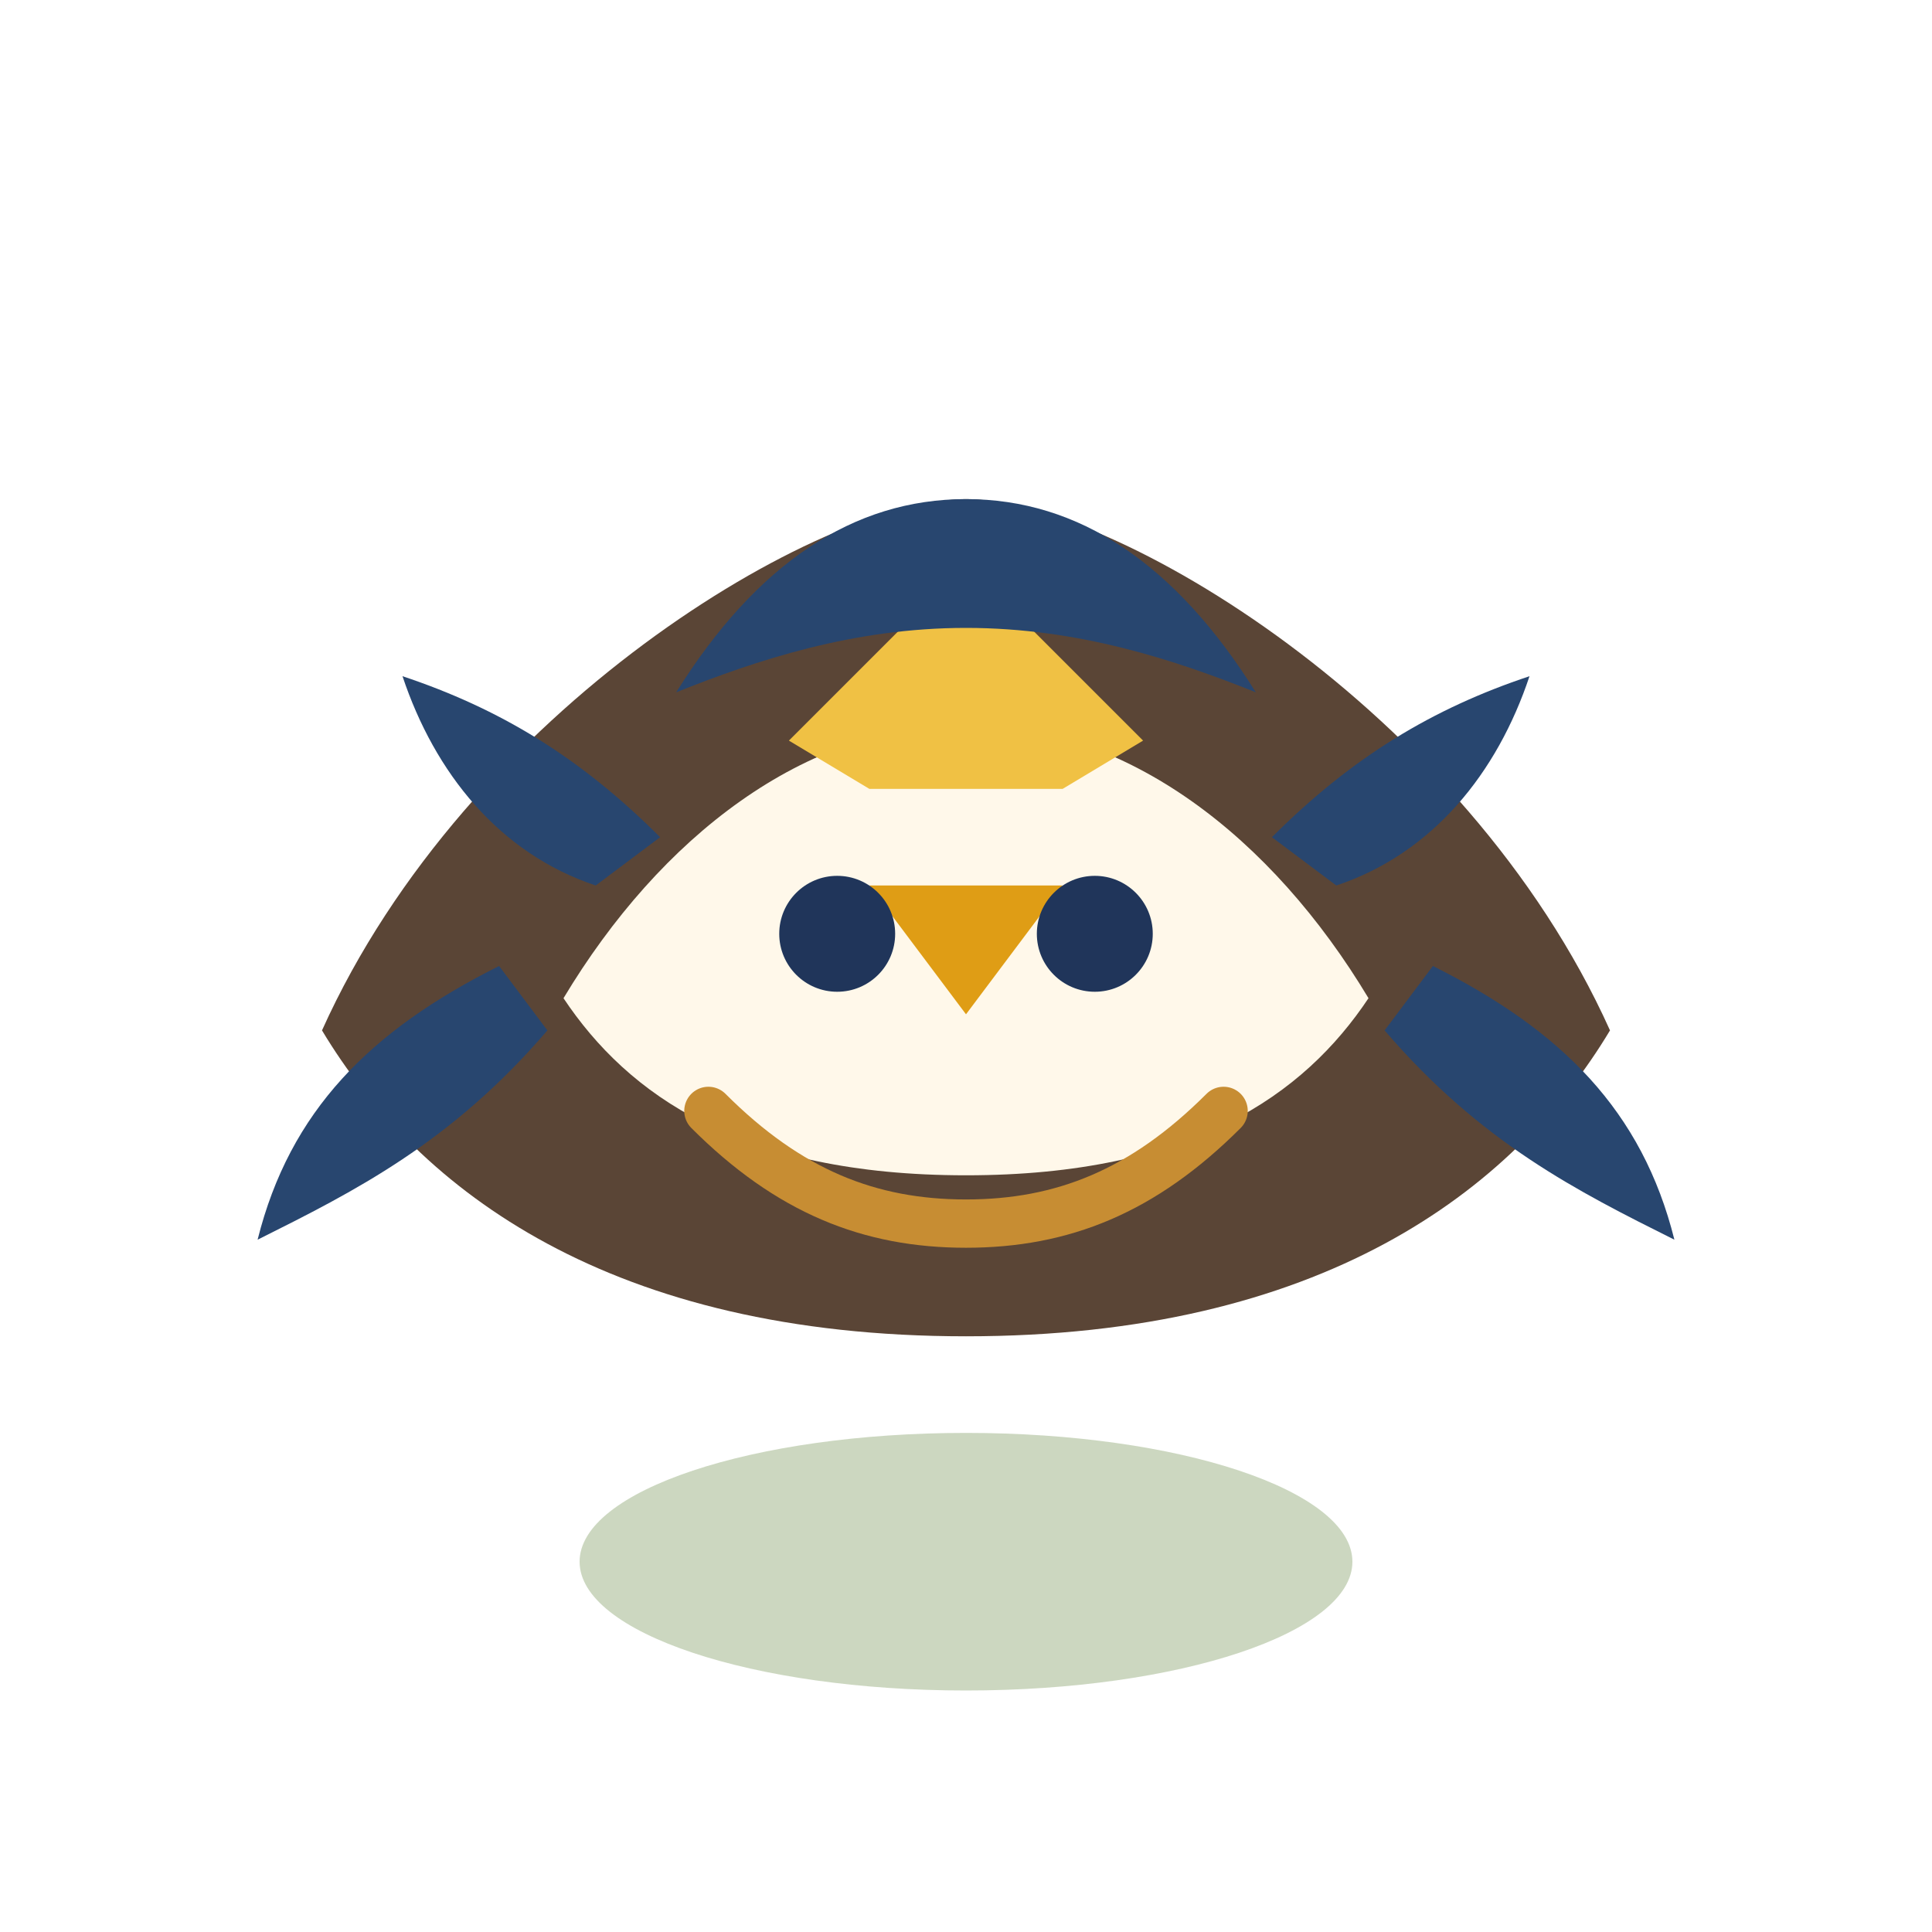
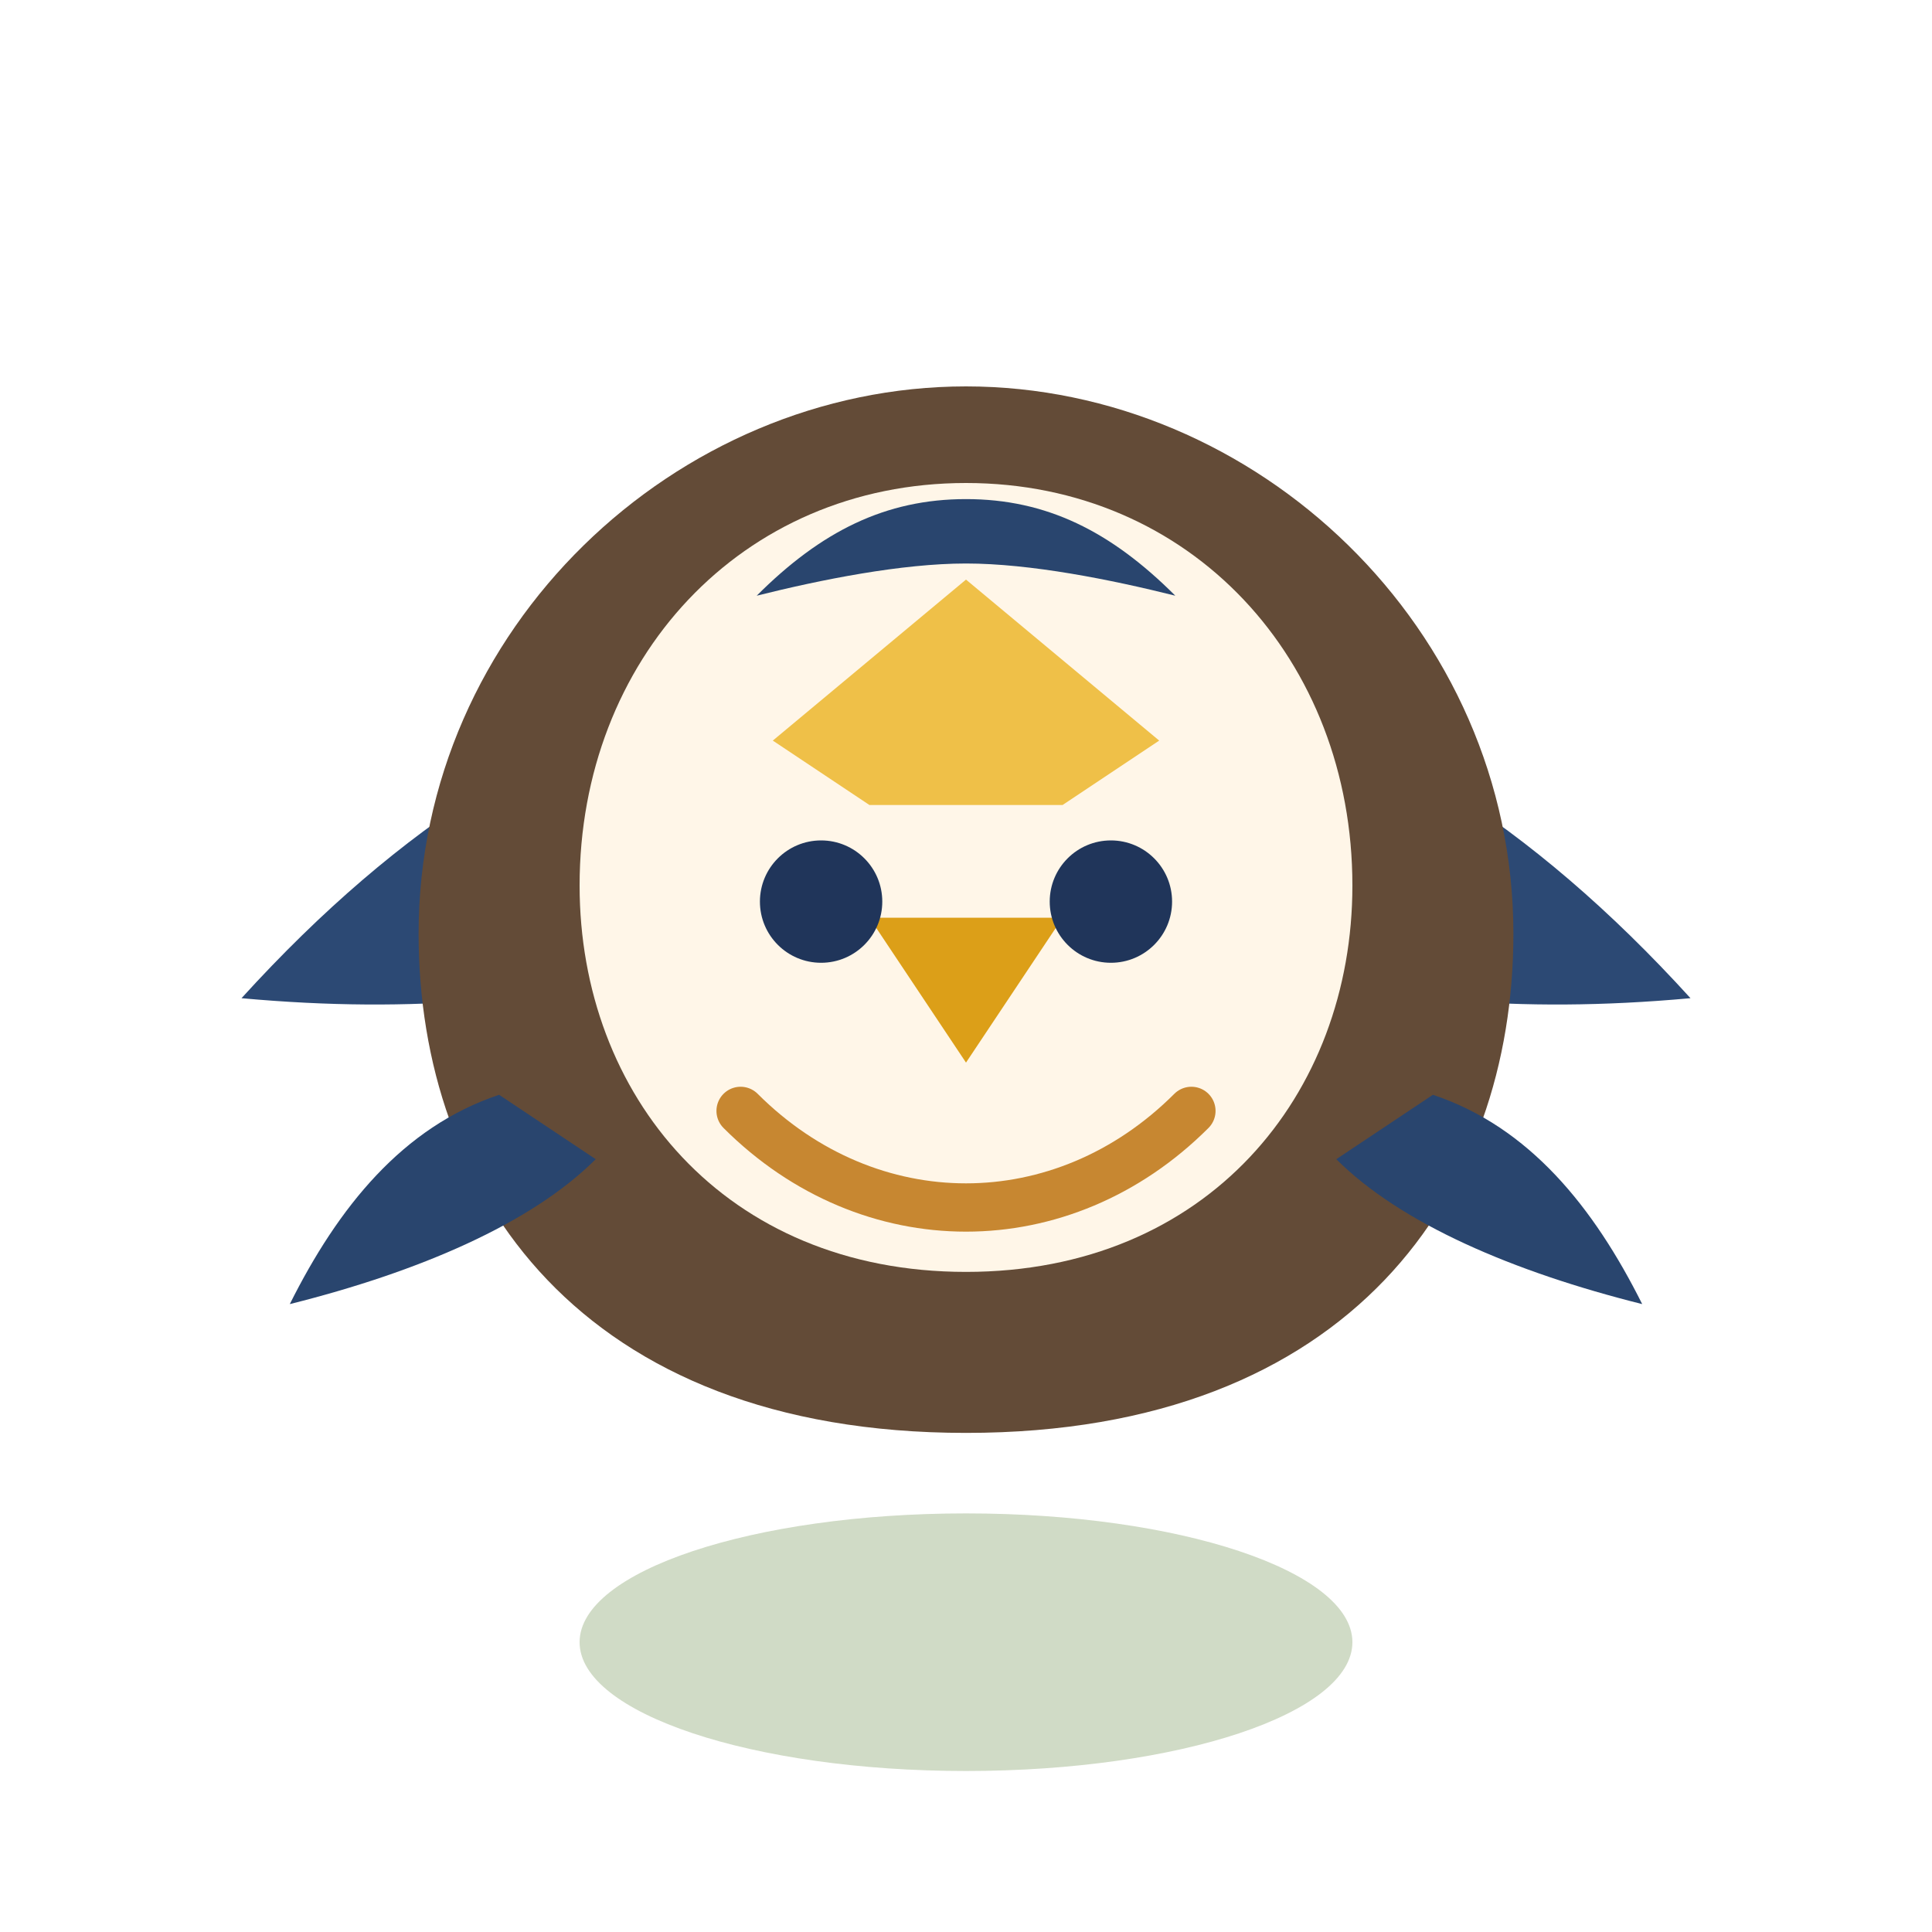
<svg xmlns="http://www.w3.org/2000/svg" viewBox="0 0 120 120">
-   <ellipse cx="60" cy="97" rx="24" ry="8" fill="#6c8d4a" opacity=".35" />
-   <path d="M20 64c9-20 31-33 40-33s31 13 40 33c-6 10-18 19-40 19S26 74 20 64Z" fill="#5a4536" />
-   <path d="M35 62c6-10 15-17 25-17s19 7 25 17c-4 6-11 11-25 11s-21-5-25-11Z" fill="#fff8ea" />
-   <path d="M49 46l11-11 11 11-5 3H54z" fill="#f0c144" />
-   <path d="M54 55h12l-6 8z" fill="#df9d15" />
-   <circle cx="52" cy="58" r="3.6" fill="#20355a" />
-   <circle cx="68" cy="58" r="3.6" fill="#20355a" />
-   <path d="M37 55c-6-2-10-7-12-13 6 2 11 5 16 10z" fill="#28466f" />
-   <path d="M83 55c6-2 10-7 12-13-6 2-11 5-16 10z" fill="#28466f" />
-   <path d="M42 43c5-8 11-12 18-12s13 4 18 12c-5-2-11-4-18-4s-13 2-18 4Z" fill="#28466f" />
-   <path d="M44 69c5 5 10 7 16 7s11-2 16-7" fill="none" stroke="#c78d33" stroke-width="3" stroke-linecap="round" />
-   <path d="M31 60c-8 4-13 9-15 17 6-3 12-6 18-13z" fill="#28466f" />
-   <path d="M89 60c8 4 13 9 15 17-6-3-12-6-18-13z" fill="#28466f" />
+   <ellipse cx="60" cy="102" rx="24" ry="8" fill="#6c8d4a" opacity=".32" />
+   <path d="M15 62c10-11 20-17 31-20-1 7-2 12-2 18-10 2-18 3-29 2Z" fill="#2c4974" />
+   <path d="M105 62c-10-11-20-17-31-20 1 7 2 12 2 18 10 2 18 3 29 2Z" fill="#2c4974" />
+   <path d="M60 24c18 0 34 15 34 34 0 16-10 31-34 31S26 74 26 58c0-19 16-34 34-34Z" fill="#634b37" />
+   <path d="M36 55c0-14 10-25 24-25s24 11 24 25c0 13-9 24-24 24s-24-11-24-24Z" fill="#fff6e8" />
+   <path d="M47 37c4-4 8-6 13-6s9 2 13 6c-4-1-9-2-13-2s-9 1-13 2Z" fill="#29456e" />
+   <path d="M48 46l12-10 12 10-6 4H54z" fill="#efc048" />
+   <path d="M54 57h12l-6 9z" fill="#dc9f18" />
+   <circle cx="51" cy="56" r="3.8" fill="#20355a" />
+   <circle cx="69" cy="56" r="3.8" fill="#20355a" />
+   <path d="M46 69c4 4 9 6 14 6s10-2 14-6" fill="none" stroke="#c78731" stroke-width="3" stroke-linecap="round" />
+   <path d="M31 68c-6 2-10 7-13 13 8-2 15-5 19-9Z" fill="#29456e" />
+   <path d="M89 68c6 2 10 7 13 13-8-2-15-5-19-9Z" fill="#29456e" />
</svg>
